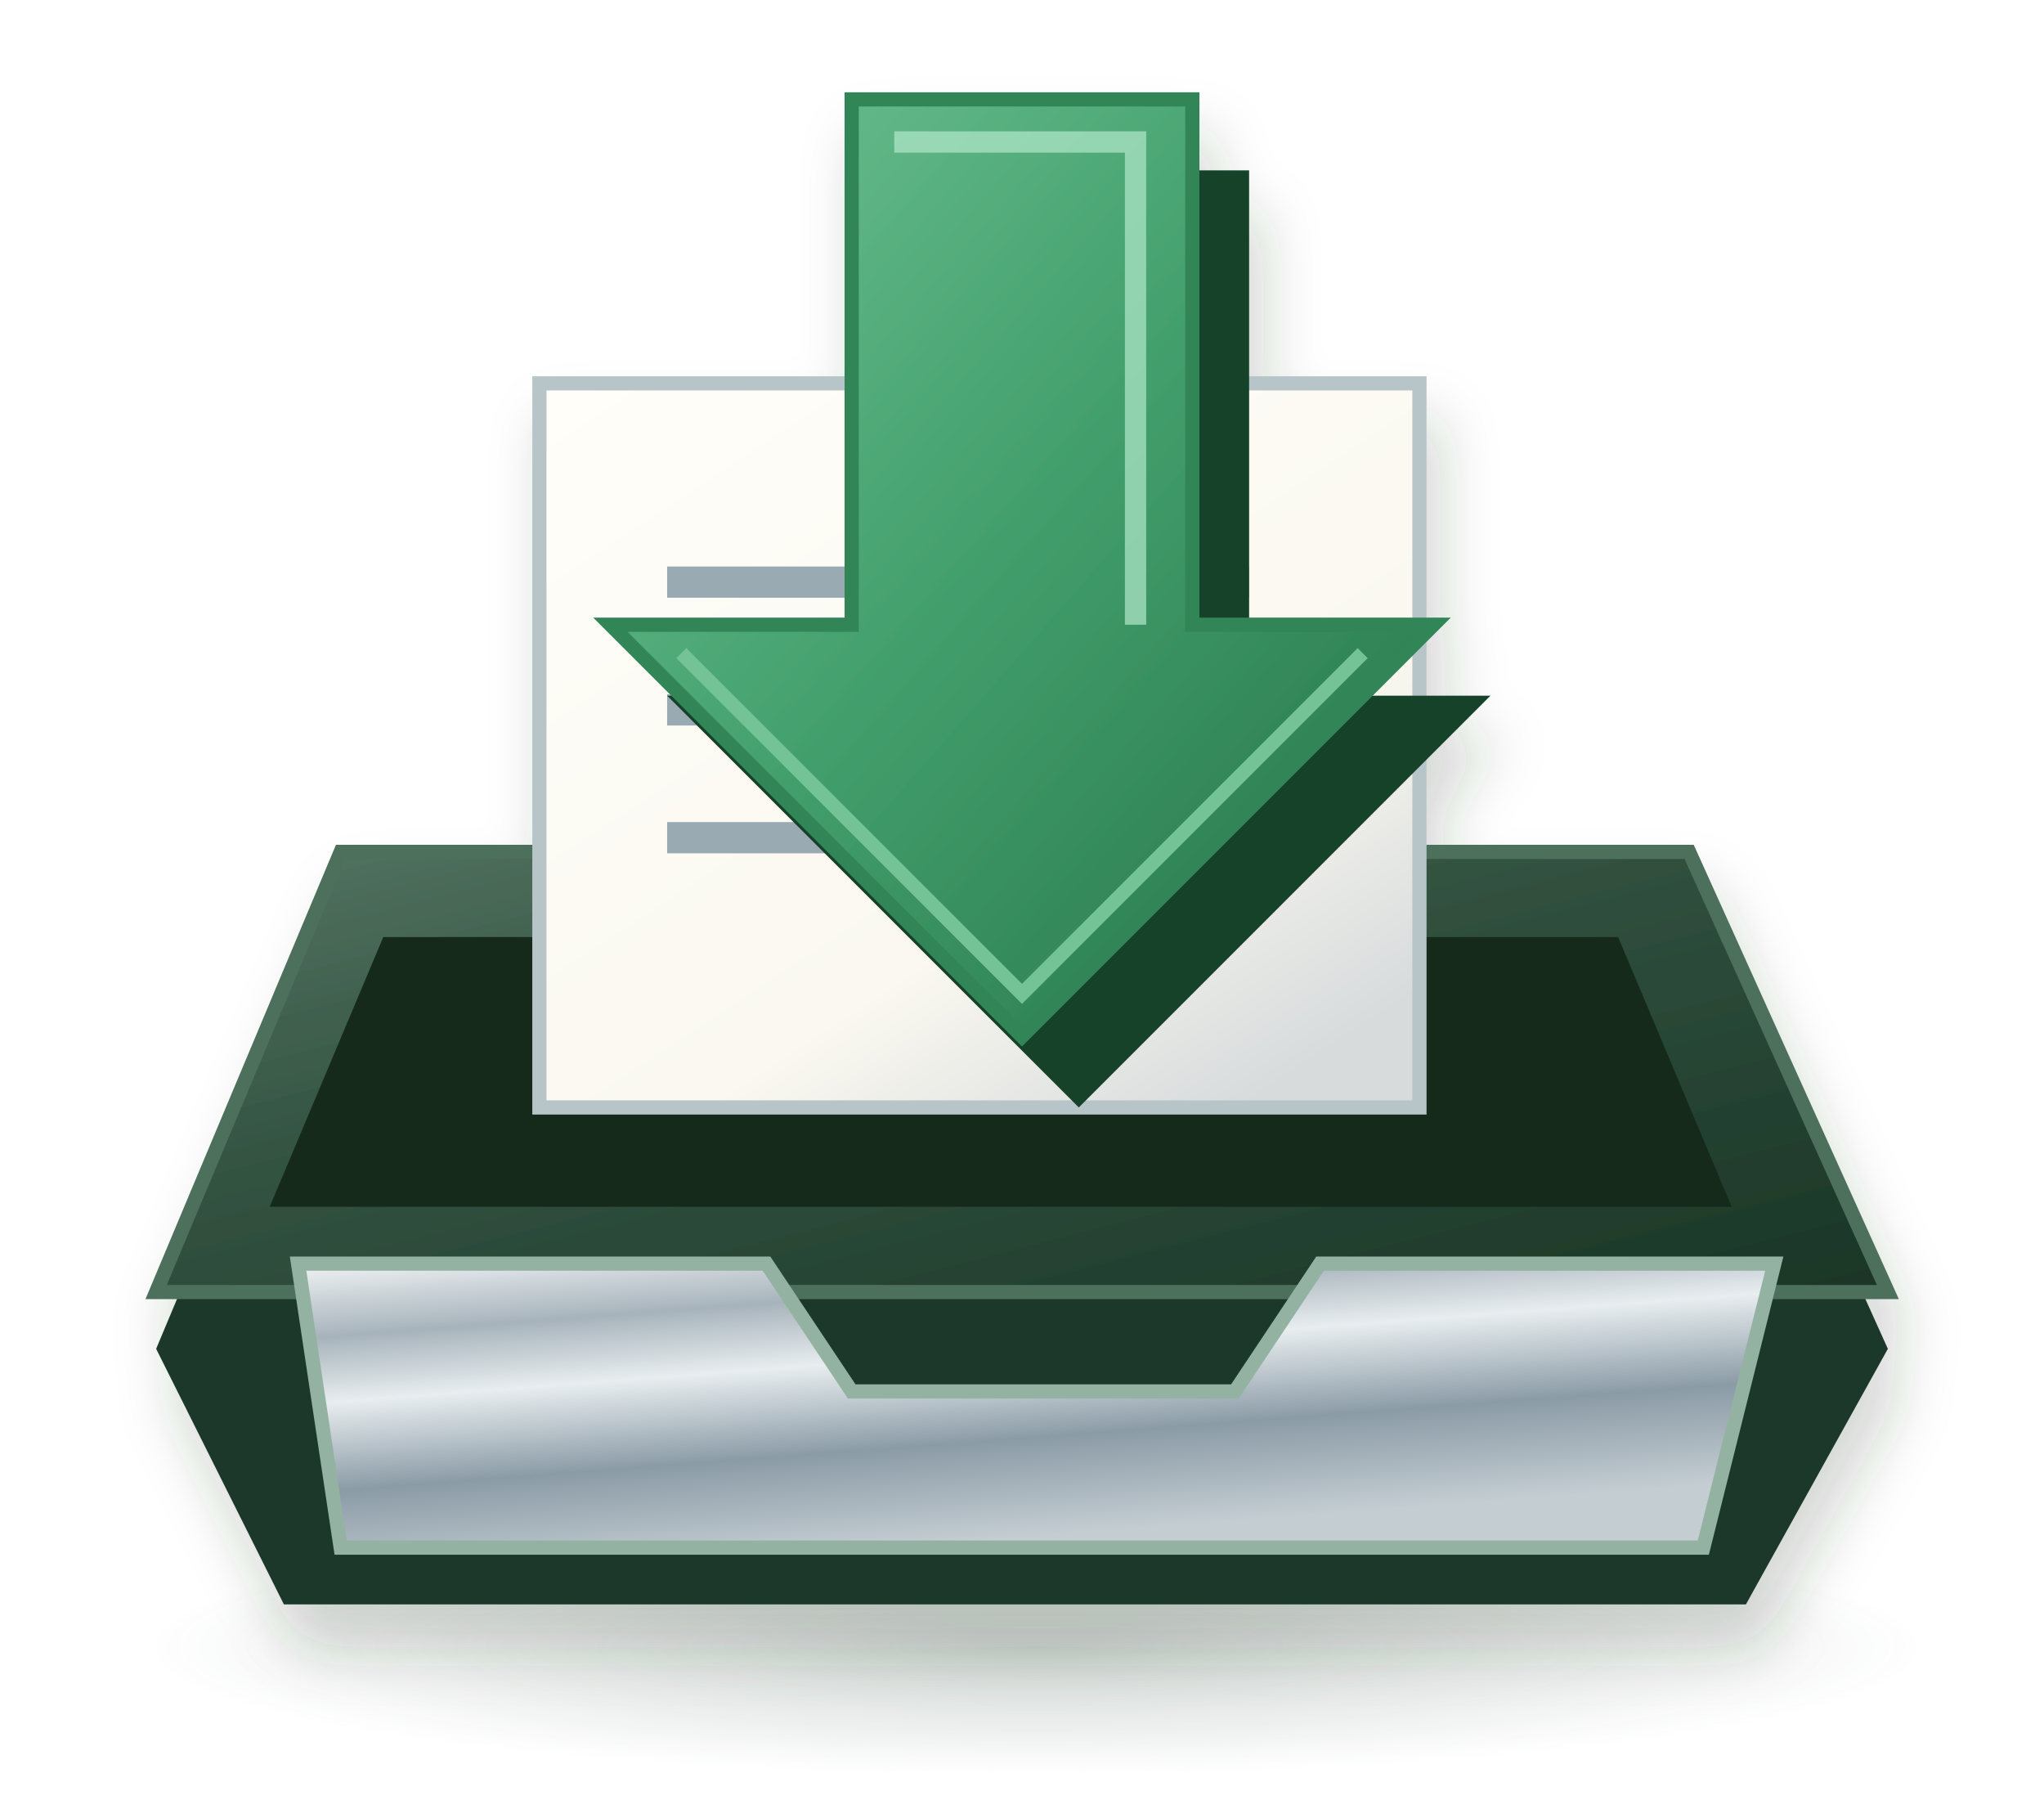
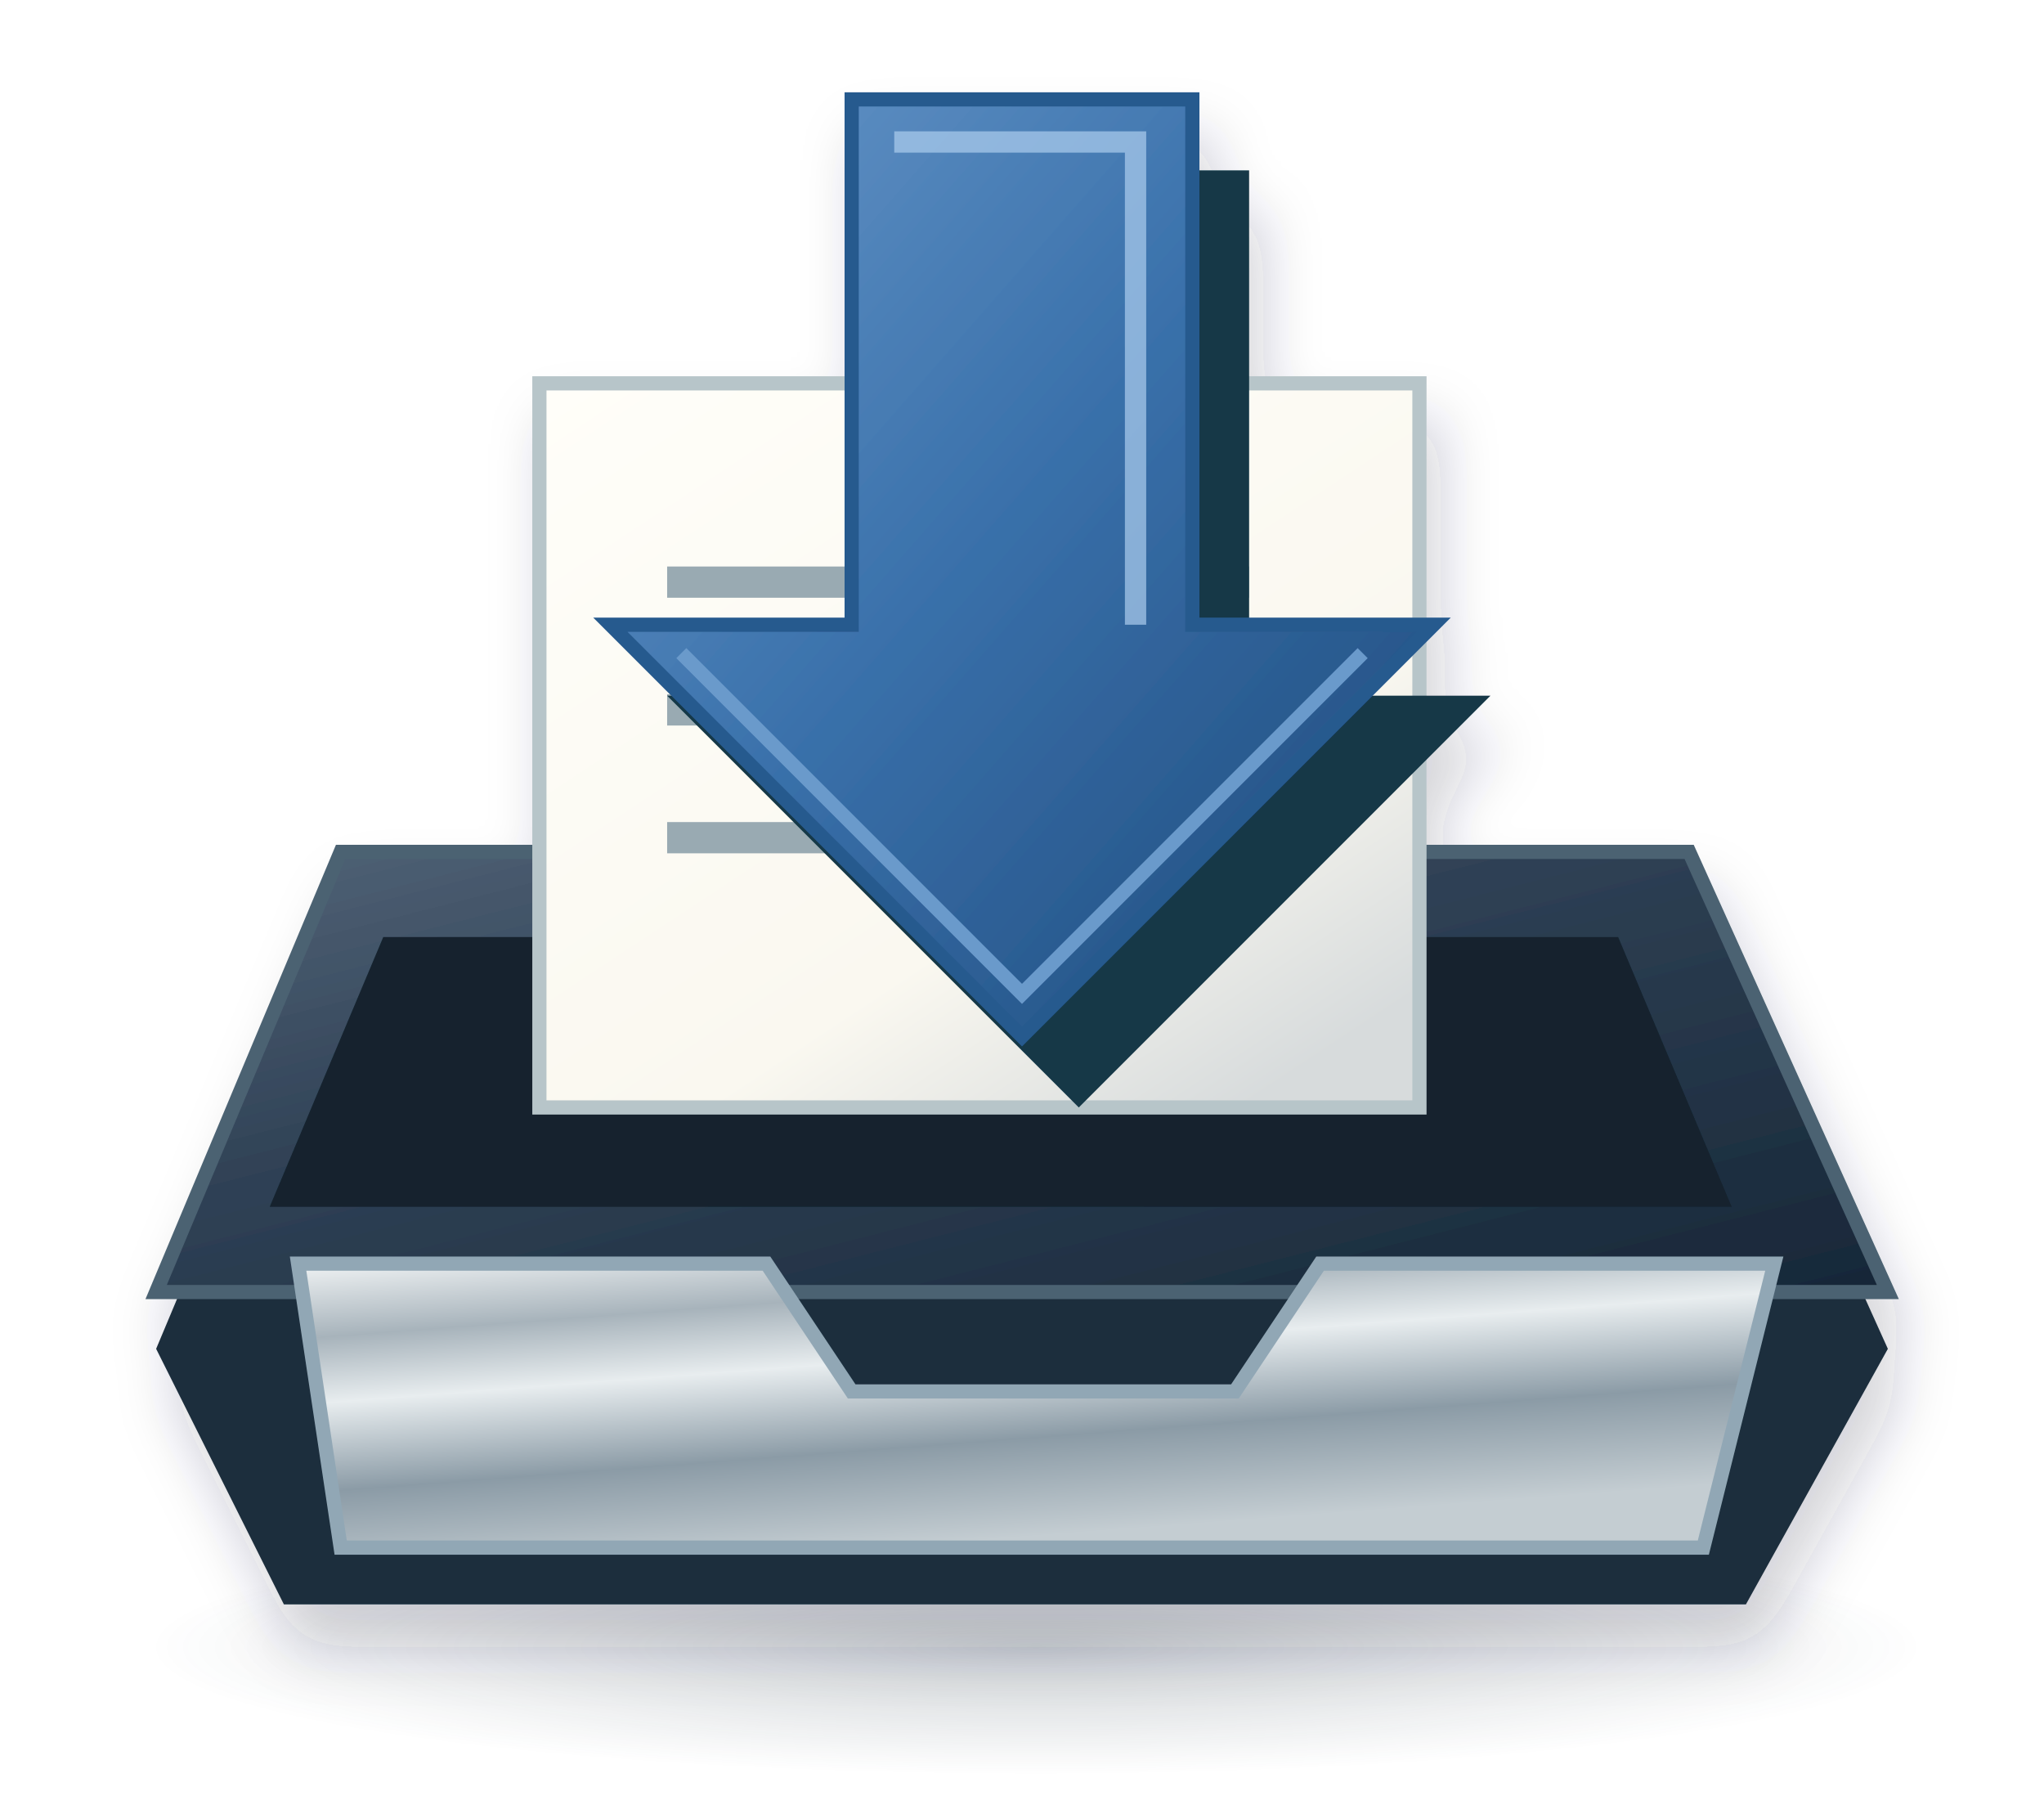
<svg xmlns="http://www.w3.org/2000/svg" width="144" height="128" viewBox="0 0 144 128" fill="none">
  <defs>
    <linearGradient id="paper" x1="0" y1="0" x2=".8" y2="1">
      <stop stop-color="#fffef9" />
      <stop offset=".7" stop-color="#faf8f0" />
      <stop offset="1" stop-color="#d7dbdc" />
    </linearGradient>
    <linearGradient id="edge" x2="0" y2="1">
      <stop stop-color="#e2ddd0" />
      <stop offset=".45" stop-color="#fdfbf3" />
      <stop offset=".7" stop-color="#c9c7bf" />
      <stop offset="1" stop-color="#ebe8de" />
    </linearGradient>
    <linearGradient id="ink" x1="0" y1="0" x2="1" y2="1">
-       <stop stop-color="#557563" />
-       <stop offset=".4" stop-color="#325240" />
-       <stop offset="1" stop-color="#1a3526" />
+       <stop stop-color="#526478" />
+       <stop offset=".4" stop-color="#2f4155" />
+       <stop offset="1" stop-color="#172738" />
    </linearGradient>
    <linearGradient id="metal" x1="0" y1="0" x2=".4" y2="1">
      <stop stop-color="#f0f3f4" />
      <stop offset=".23" stop-color="#a7b3bb" />
      <stop offset=".43" stop-color="#e8edef" />
      <stop offset=".7" stop-color="#8b9ba6" />
      <stop offset="1" stop-color="#c4cdd2" />
    </linearGradient>
    <linearGradient id="blue" x1="0" y1="0" x2="1" y2="1">
-       <stop stop-color="#71c295" />
-       <stop offset=".45" stop-color="#44a16e" />
-       <stop offset="1" stop-color="#247046" />
+       <stop stop-color="#6998ca" />
+       <stop offset=".45" stop-color="#3a71ab" />
+       <stop offset="1" stop-color="#1c4778" />
    </linearGradient>
    <linearGradient id="wood" x1="0" y1="0" x2="1" y2=".8">
      <stop stop-color="#e7bf77" />
      <stop offset=".28" stop-color="#b98844" />
      <stop offset=".55" stop-color="#d6a55f" />
      <stop offset="1" stop-color="#8a5b2e" />
    </linearGradient>
    <linearGradient id="pencil" x1="0" y1="0" x2="1" y2="0">
      <stop stop-color="#f1bc51" />
      <stop offset=".32" stop-color="#f7d17c" />
      <stop offset=".4" stop-color="#d99b32" />
      <stop offset=".83" stop-color="#e4ad47" />
      <stop offset="1" stop-color="#ae7425" />
    </linearGradient>
    <linearGradient id="glass" x1="0" y1="0" x2="1" y2="1">
      <stop stop-color="#fff" />
-       <stop offset="1" stop-color="#e0e8e4" />
+       <stop offset="1" stop-color="#dfe9e9" />
    </linearGradient>
    <radialGradient id="ground">
-       <stop stop-color="#1c3929" stop-opacity=".22" />
-       <stop offset="1" stop-color="#1c3929" stop-opacity="0" />
+       <stop stop-color="#192d3c" stop-opacity=".22" />
+       <stop offset="1" stop-color="#192d3c" stop-opacity="0" />
    </radialGradient>
    <filter id="lift" x="-25%" y="-25%" width="160%" height="170%">
-       <feDropShadow dx="1" dy="3" stdDeviation="2" flood-color="#233f30" flood-opacity=".2" />
+       <feDropShadow dx="1" dy="3" stdDeviation="2" flood-color="#203142" flood-opacity=".2" />
    </filter>
  </defs>
  <ellipse cx="73" cy="116" rx="62" ry="9" fill="url(#ground)" />
  <g filter="url(#lift)">
-     <path d="M24 64h95l14 31-10 18H20L11 95Z" fill="#1e392a" />
-     <path d="M24 60h95l14 31H11Z" fill="url(#ink)" stroke="#4e6f5d" />
-     <path d="M27 66h87l8 19H19Z" fill="#142c1f" />
-     <path d="M21 89h33l6 9h27l6-9h32l-5 20H24Z" fill="url(#metal)" stroke="#94b2a2" />
+     <path d="M24 64h95l14 31-10 18H20L11 95Z" fill="#1b2d3c" />
+     <path d="M24 60h95l14 31H11Z" fill="url(#ink)" stroke="#4b6272" />
+     <path d="M27 66h87l8 19H19Z" fill="#12232e" />
+     <path d="M21 89h33l6 9h27l6-9h32l-5 20H24Z" fill="url(#metal)" stroke="#91a7b5" />
    <path d="M38 27h62v51H38Z" fill="url(#paper)" stroke="#b7c5c9" />
    <path d="M47 41h41m-41 9h32m-32 9h38" stroke="#99aab2" stroke-width="2.2" />
-     <path d="M62 9h24v37h17L74 75 45 46h17Z" fill="#17422a" transform="translate(2 3)" />
-     <path d="M60 7h24v37h17L72 73 43 44h17Z" fill="url(#blue)" stroke="#318557" />
-     <path d="M63 10h17v34" stroke="#b3e8cb" stroke-opacity=".7" stroke-width="1.5" />
-     <path d="m48 46 24 24 24-24" stroke="#73c397" stroke-width="1" />
+     <path d="M62 9h24v37h17L74 75 45 46h17Z" fill="#123747" transform="translate(2 3)" />
+     <path d="M60 7h24v37h17L72 73 43 44h17Z" fill="url(#blue)" stroke="#285a8e" />
+     <path d="M63 10h17v34" stroke="#adcdee" stroke-opacity=".7" stroke-width="1.5" />
+     <path d="m48 46 24 24 24-24" stroke="#6b9acb" stroke-width="1" />
  </g>
</svg>
